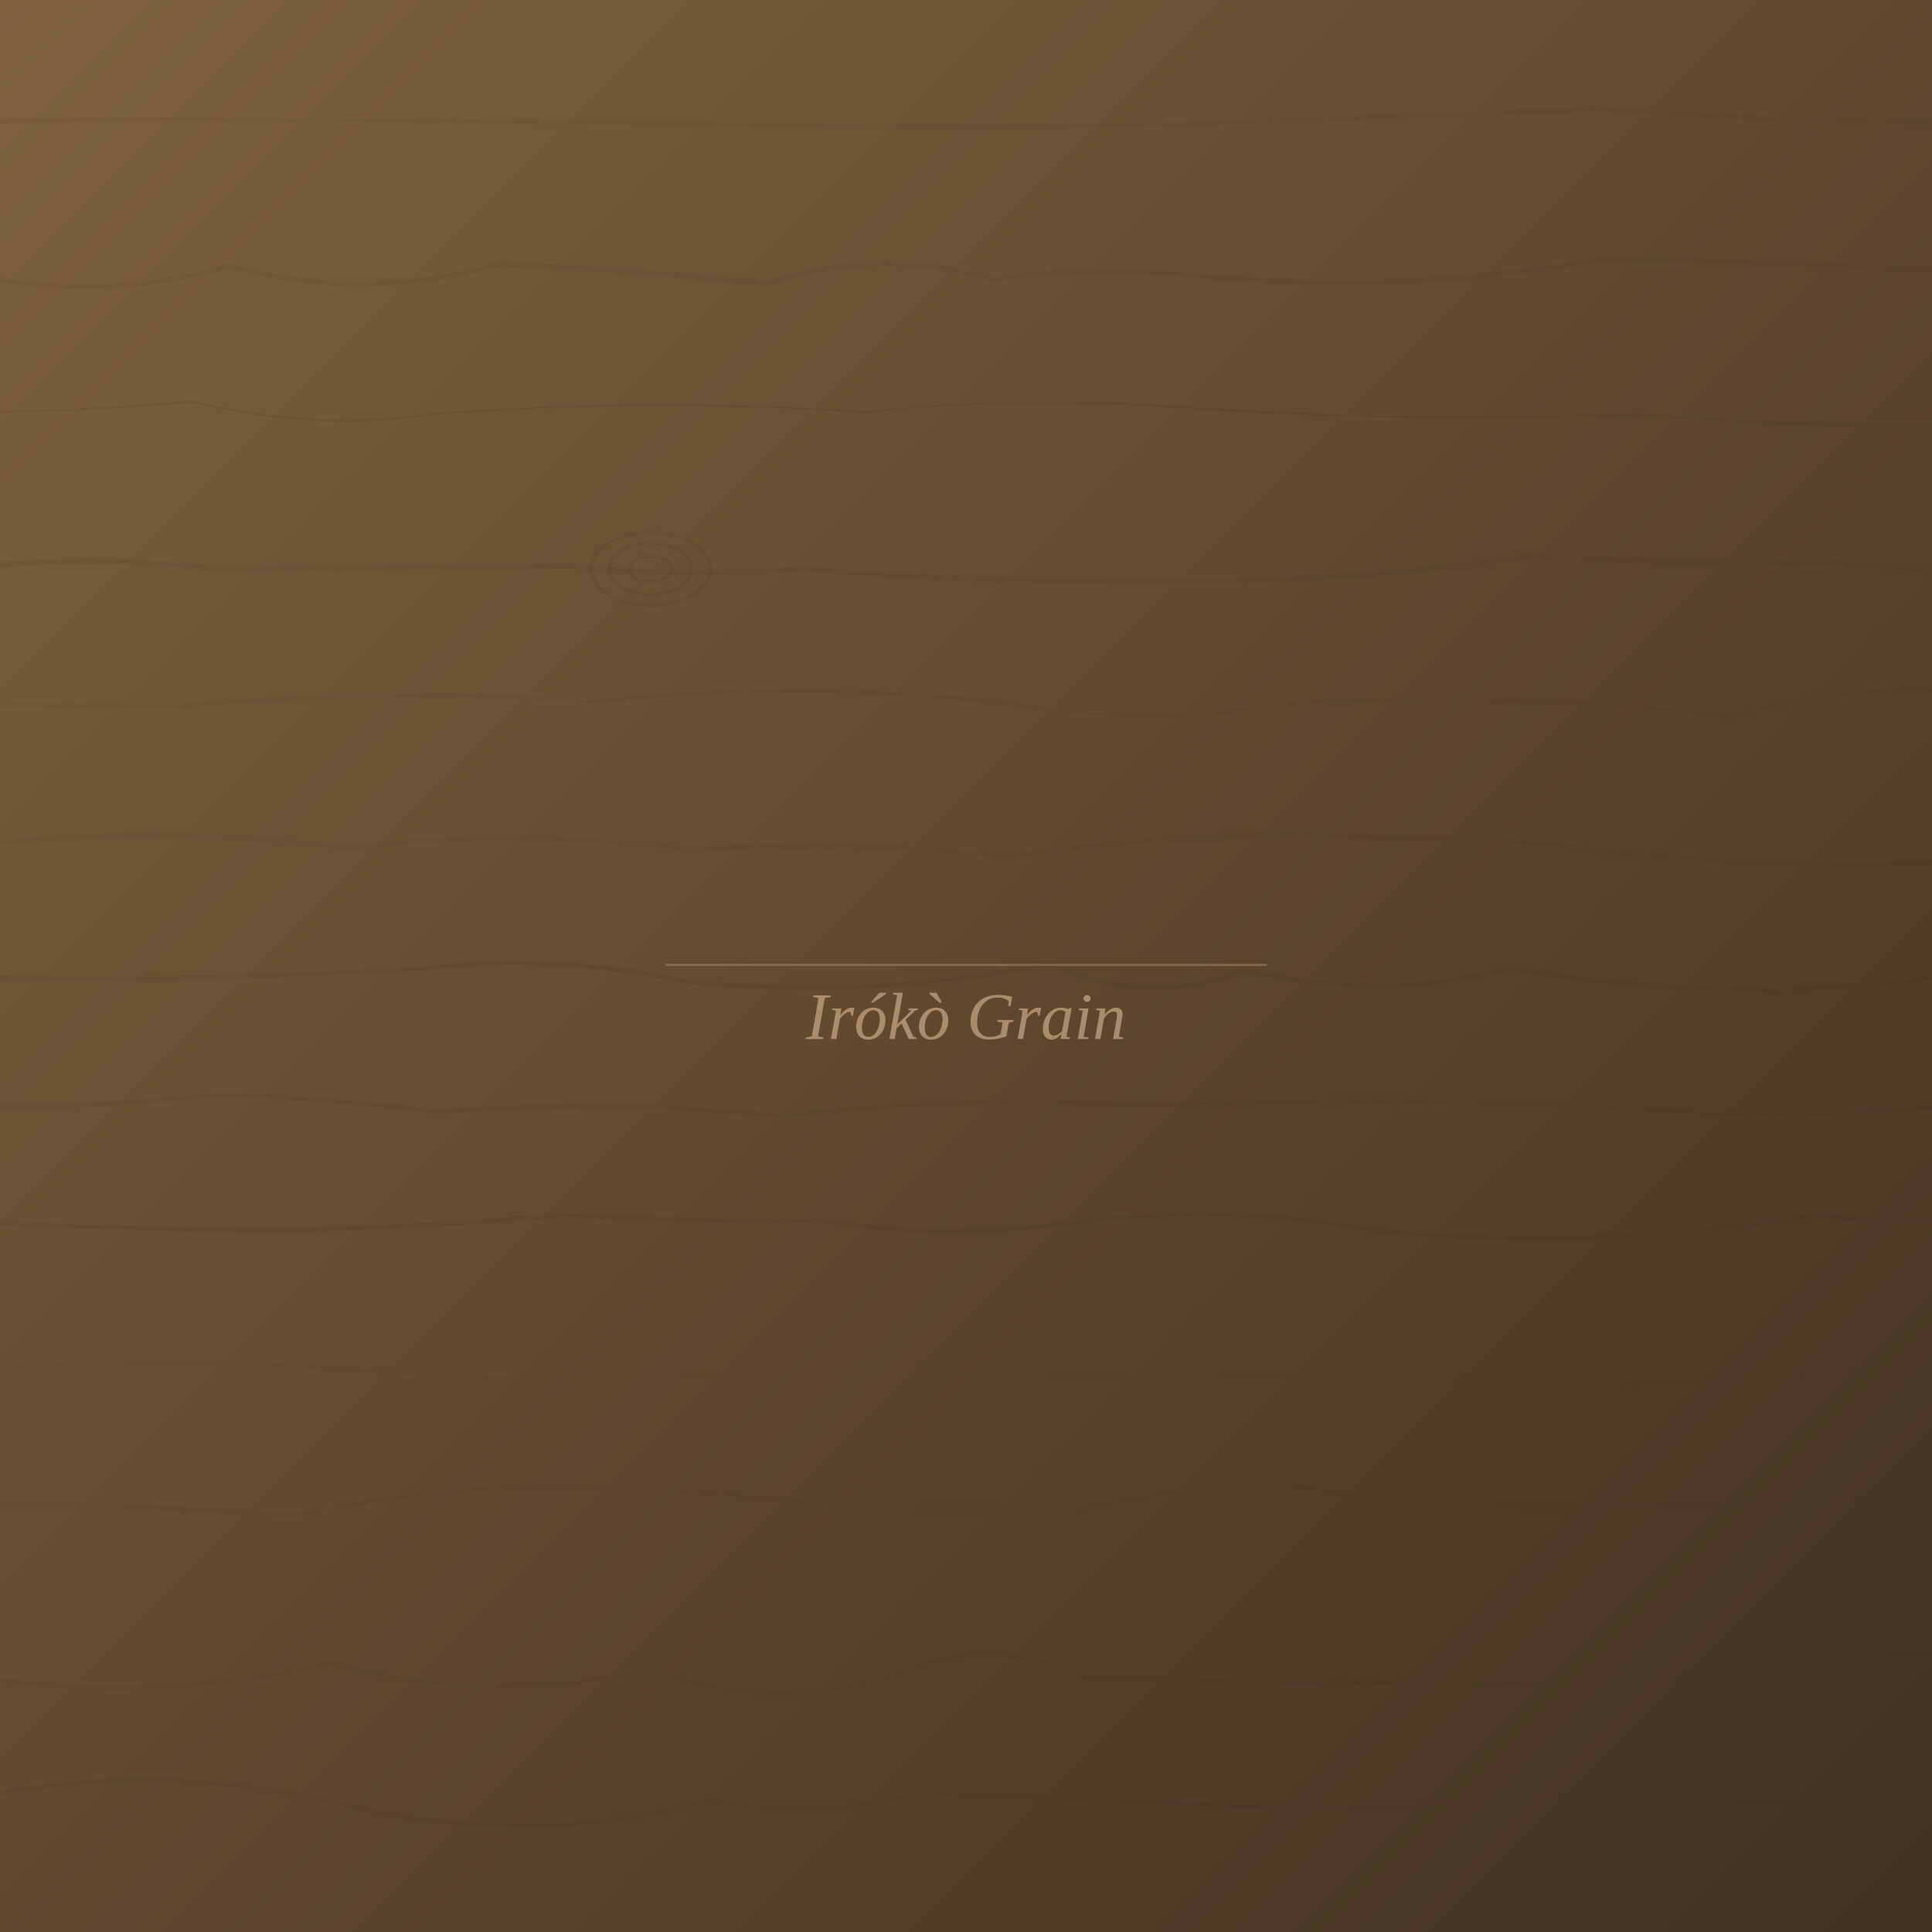
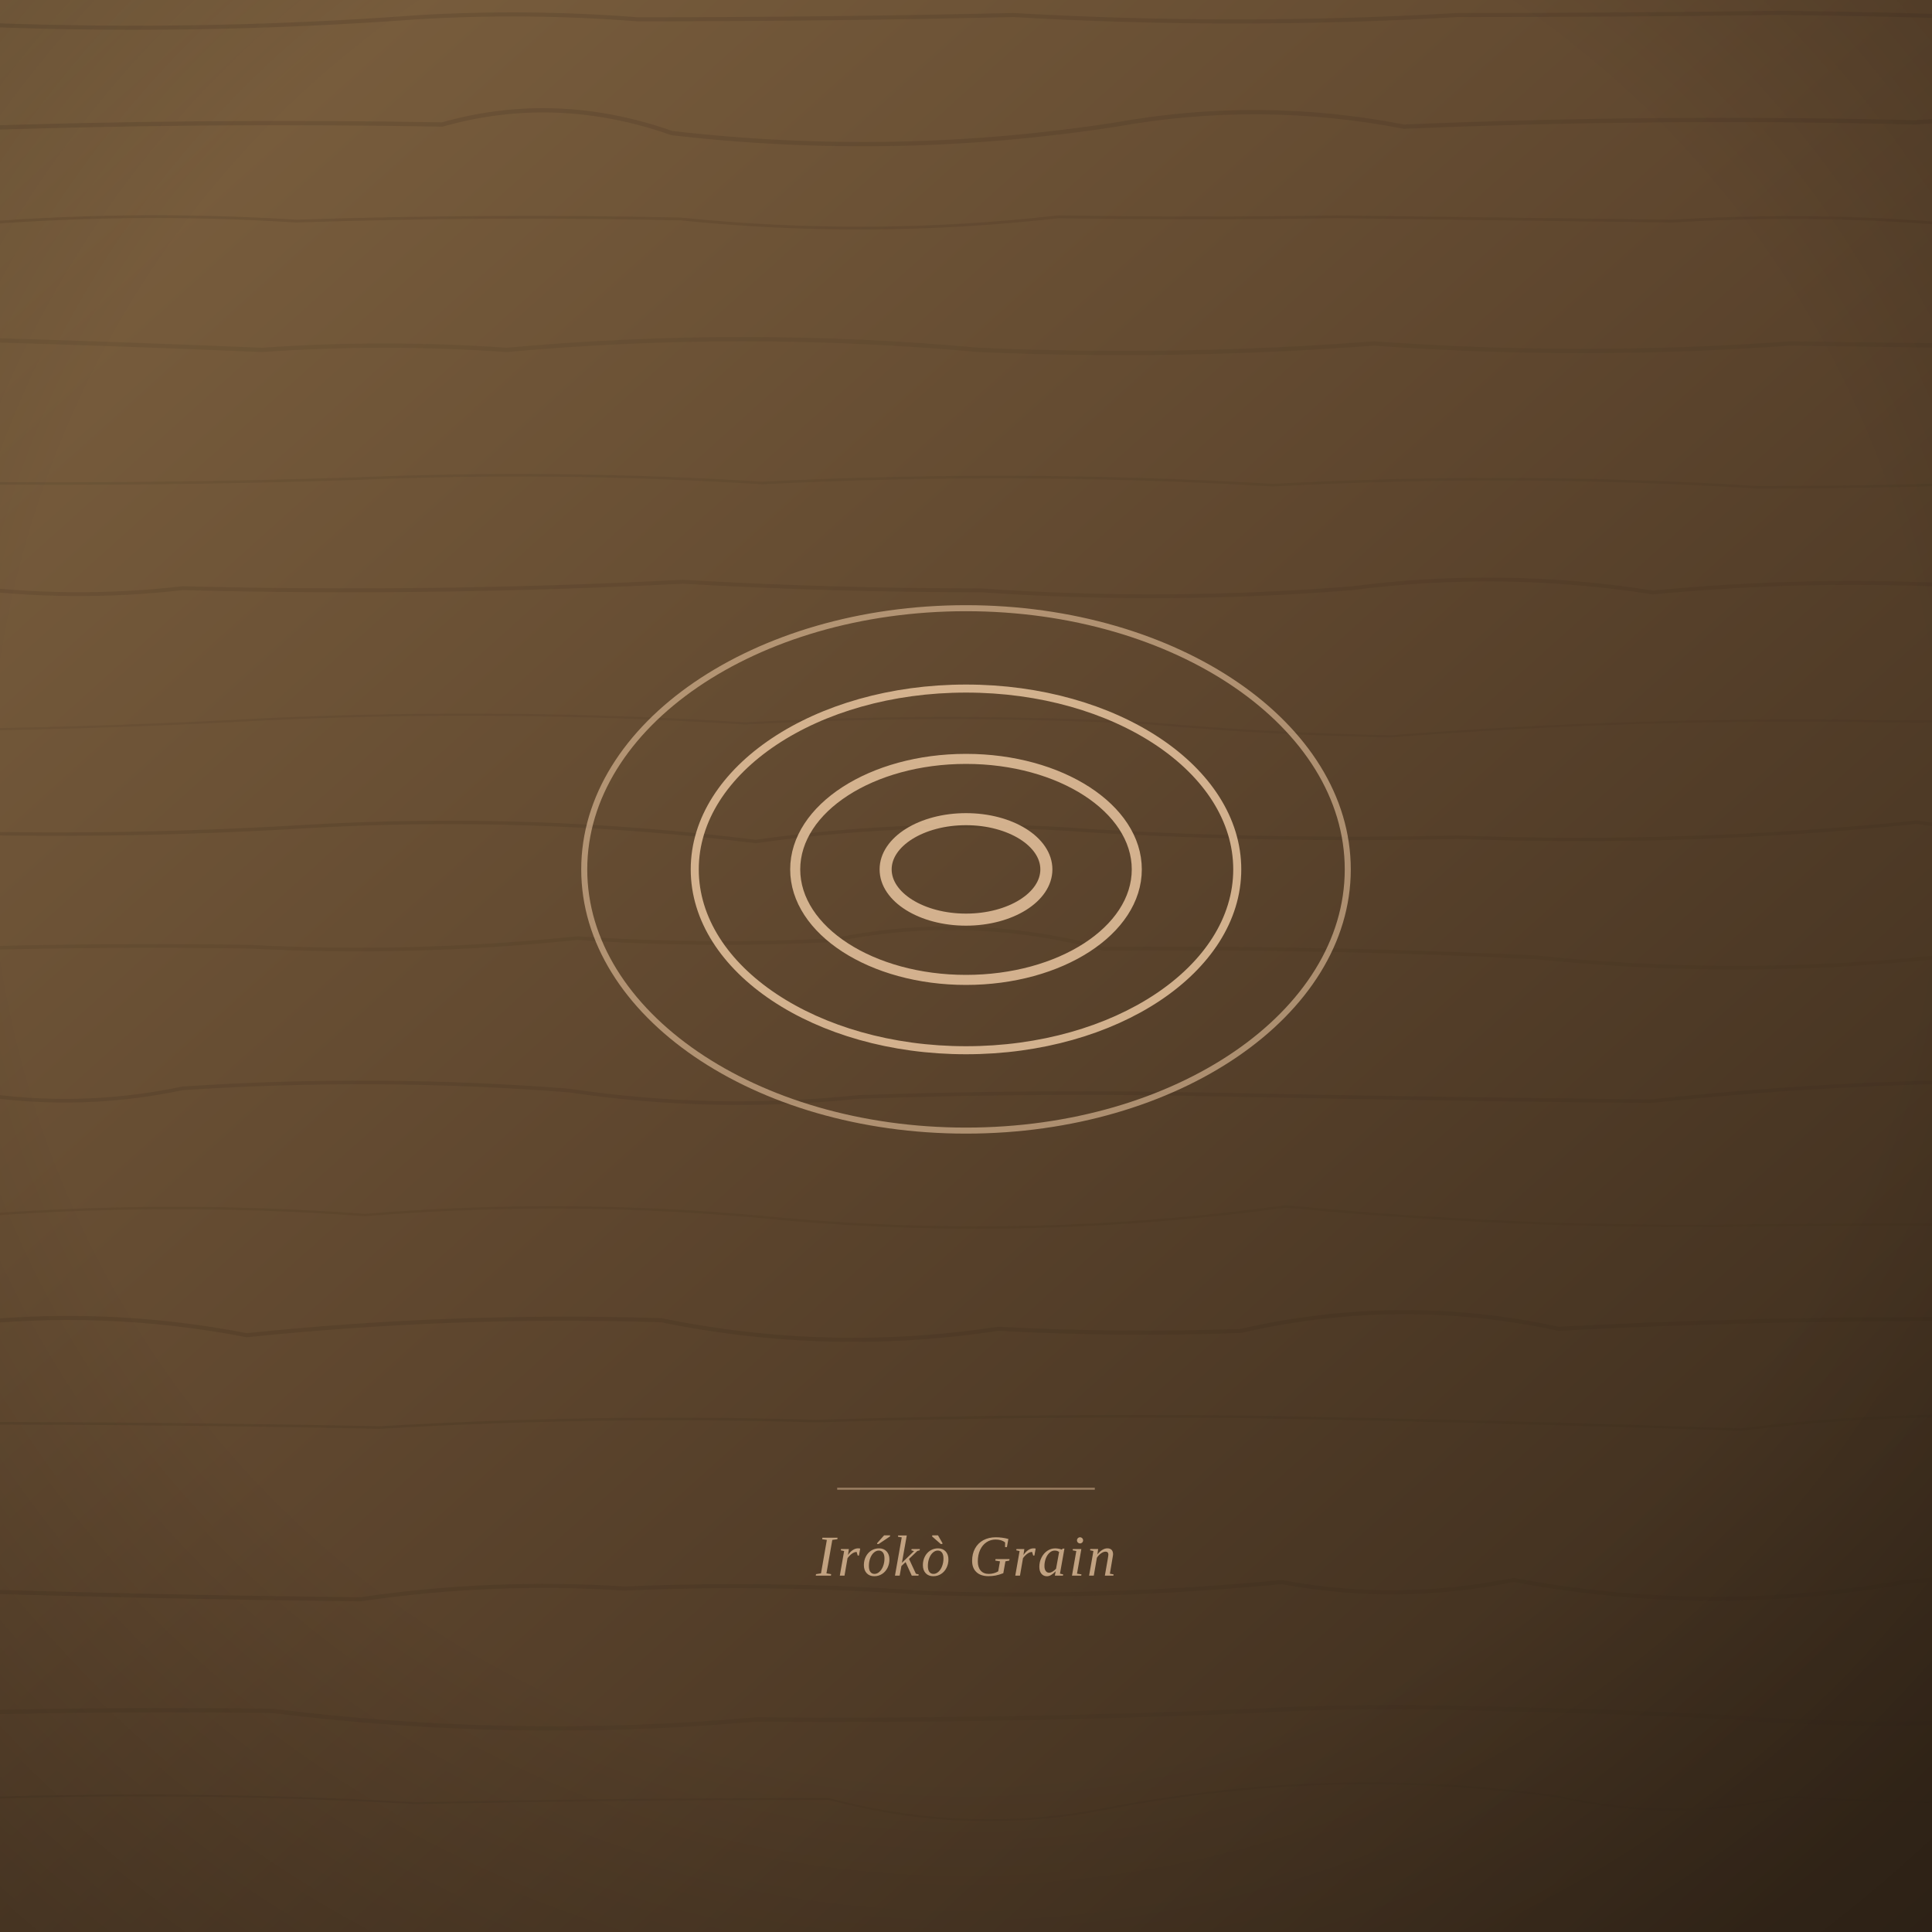
<svg xmlns="http://www.w3.org/2000/svg" width="900" height="900" viewBox="0 0 900 900">
  <defs>
-     <linearGradient id="g" x1="0" y1="0" x2="1" y2="1">
+     <linearGradient id="g" x1="0" y1="0" x2="0.9" y2="1">
      <stop offset="0" stop-color="#7e6240" />
-       <stop offset="0.55" stop-color="#5e462e" />
-       <stop offset="1" stop-color="#42311f" />
+       <stop offset="0.5" stop-color="#5e462e" />
+       <stop offset="1" stop-color="#3a2b1c" />
    </linearGradient>
+     <radialGradient id="v" cx="0.5" cy="0.42" r="0.9">
+       <stop offset="0.55" stop-color="#000" stop-opacity="0" />
+       <stop offset="1" stop-color="#000" stop-opacity="0.35" />
+     </radialGradient>
  </defs>
  <rect width="900" height="900" fill="url(#g)" />
  <g>
-     <path d="M -20 -3 Q 56 -2 131 -5 Q 183 -3 235 -8 Q 291 -4 347 -5 Q 425 -2 502 -4 Q 556 -9 609 -2 Q 718 -6 826 -5 Q 891 0 957 -3" fill="none" stroke="#42311f" stroke-opacity="0.14" stroke-width="1.0" />
-     <path d="M -20 57 Q 49 55 118 56 Q 226 56 333 58 Q 441 60 549 58 Q 648 54 746 51 Q 854 58 961 58" fill="none" stroke="#42311f" stroke-opacity="0.06" stroke-width="2.2" />
-     <path d="M -20 126 Q 43 142 107 124 Q 170 141 233 123 Q 295 126 358 132 Q 410 115 463 130 Q 513 123 563 129 Q 654 137 745 121 Q 848 121 951 130" fill="none" stroke="#42311f" stroke-opacity="0.10" stroke-width="2.4" />
-     <path d="M -20 192 Q 35 192 90 187 Q 145 201 201 193 Q 302 185 403 192 Q 479 184 554 190 Q 659 197 764 193 Q 848 200 933 198" fill="none" stroke="#42311f" stroke-opacity="0.12" stroke-width="1.1" />
-     <path d="M -20 265 Q 41 258 101 265 Q 184 264 267 264 Q 321 269 375 265 Q 440 271 505 270 Q 610 274 715 259 Q 786 264 856 262 Q 949 272 1043 260" fill="none" stroke="#42311f" stroke-opacity="0.11" stroke-width="2.5" />
-     <path d="M -20 329 Q 32 328 84 329 Q 180 320 276 327 Q 385 315 494 331 Q 545 337 596 328 Q 701 321 806 334 Q 866 316 926 324" fill="none" stroke="#42311f" stroke-opacity="0.06" stroke-width="1.6" />
-     <path d="M -20 395 Q 72 383 163 395 Q 243 385 323 396 Q 397 391 471 399 Q 561 385 651 390 Q 700 389 748 397 Q 856 407 964 400" fill="none" stroke="#42311f" stroke-opacity="0.06" stroke-width="2.3" />
-     <path d="M -20 455 Q 90 458 199 451 Q 258 444 318 457 Q 403 466 489 449 Q 534 470 580 452 Q 642 467 704 451 Q 801 468 897 456 Q 982 440 1066 457" fill="none" stroke="#42311f" stroke-opacity="0.12" stroke-width="2.2" />
-     <path d="M -20 515 Q 39 517 99 510 Q 151 511 203 518 Q 283 512 364 520 Q 447 510 529 515 Q 630 512 731 514 Q 813 523 896 516 Q 952 516 1009 512" fill="none" stroke="#42311f" stroke-opacity="0.10" stroke-width="2.1" />
-     <path d="M -20 569 Q 45 572 111 573 Q 186 573 262 566 Q 323 569 385 569 Q 444 578 504 569 Q 572 561 640 573 Q 744 583 847 566 Q 897 573 947 563" fill="none" stroke="#42311f" stroke-opacity="0.14" stroke-width="2.1" />
-     <path d="M -20 640 Q 69 630 159 638 Q 255 645 351 641 Q 403 631 454 637 Q 502 644 549 640 Q 654 641 759 645 Q 834 640 910 637 Q 985 653 1060 639" fill="none" stroke="#42311f" stroke-opacity="0.05" stroke-width="1.6" />
-     <path d="M -20 701 Q 58 700 136 706 Q 231 686 325 695 Q 416 705 506 703 Q 584 684 661 701 Q 761 705 860 696 Q 913 716 966 702" fill="none" stroke="#42311f" stroke-opacity="0.07" stroke-width="2.1" />
-     <path d="M -20 780 Q 67 794 154 775 Q 229 794 304 778 Q 358 797 413 782 Q 458 760 504 781 Q 611 785 718 784 Q 770 783 822 776 Q 888 764 955 779" fill="none" stroke="#42311f" stroke-opacity="0.06" stroke-width="2.1" />
-     <path d="M -20 839 Q 75 818 170 843 Q 250 860 330 839 Q 381 848 431 835 Q 540 841 649 843 Q 726 830 803 841 Q 894 837 985 836" fill="none" stroke="#42311f" stroke-opacity="0.10" stroke-width="2.1" />
-     <ellipse cx="303" cy="265" rx="10" ry="6" fill="none" stroke="#42311f" stroke-opacity="0.14" stroke-width="1.6" />
-     <ellipse cx="303" cy="265" rx="19" ry="12" fill="none" stroke="#42311f" stroke-opacity="0.14" stroke-width="1.6" />
-     <ellipse cx="303" cy="265" rx="28" ry="17" fill="none" stroke="#42311f" stroke-opacity="0.14" stroke-width="1.6" />
+     <path d="M -20 11 Q 87 16 195 8 Q 246 5 297 9 Q 385 9 472 7 Q 576 13 679 7 Q 754 7 829 6 Q 927 7 1024 13" fill="none" stroke="#3a2b1c" stroke-opacity="0.18" stroke-width="1.9" />
+     <path d="M -20 60 Q 93 56 206 58 Q 259 43 313 62 Q 417 74 520 58 Q 587 46 654 59 Q 773 54 892 57 Q 989 50 1086 63" fill="none" stroke="#3a2b1c" stroke-opacity="0.18" stroke-width="2.0" />
+     <path d="M -20 105 Q 59 98 138 103 Q 228 100 317 102 Q 405 111 493 101 Q 558 102 623 101 Q 701 102 779 103 Q 861 98 943 108" fill="none" stroke="#3a2b1c" stroke-opacity="0.16" stroke-width="1.3" />
+     <path d="M -20 158 Q 51 160 122 163 Q 179 159 236 163 Q 346 153 456 163 Q 548 167 640 160 Q 737 167 834 160 Q 908 161 981 162" fill="none" stroke="#3a2b1c" stroke-opacity="0.12" stroke-width="2.0" />
+     <path d="M -20 225 Q 73 226 165 223 Q 260 219 355 225 Q 474 219 593 226 Q 706 220 819 227 Q 922 227 1025 220" fill="none" stroke="#3a2b1c" stroke-opacity="0.12" stroke-width="1.2" />
+     <path d="M -20 273 Q 33 280 85 274 Q 202 277 318 271 Q 387 275 457 275 Q 543 281 630 274 Q 700 265 770 276 Q 843 269 916 273 Q 1030 276 1143 270" fill="none" stroke="#3a2b1c" stroke-opacity="0.16" stroke-width="1.8" />
+     <path d="M -20 340 Q 53 339 125 335 Q 236 330 347 337 Q 441 332 536 337 Q 592 342 648 343 Q 764 334 879 336 Q 980 336 1080 342" fill="none" stroke="#3a2b1c" stroke-opacity="0.11" stroke-width="1.0" />
+     <path d="M -20 388 Q 61 390 143 385 Q 247 379 352 392 Q 430 381 508 387 Q 593 392 679 390 Q 786 394 893 383 Q 970 395 1047 390" fill="none" stroke="#3a2b1c" stroke-opacity="0.19" stroke-width="1.6" />
+     <path d="M -20 442 Q 48 440 116 441 Q 192 445 269 437 Q 328 441 388 438 Q 451 425 514 442 Q 615 441 716 446 Q 832 458 947 440" fill="none" stroke="#3a2b1c" stroke-opacity="0.14" stroke-width="1.7" />
+     <path d="M -20 508 Q 33 518 85 507 Q 175 501 265 508 Q 332 518 400 511 Q 486 508 572 510 Q 670 512 769 513 Q 871 502 972 504" fill="none" stroke="#3a2b1c" stroke-opacity="0.18" stroke-width="1.7" />
+     <path d="M -20 567 Q 75 559 170 566 Q 268 558 366 568 Q 482 578 599 562 Q 703 572 807 571 Q 885 570 963 571" fill="none" stroke="#3a2b1c" stroke-opacity="0.14" stroke-width="1.1" />
+     <path d="M -20 617 Q 48 609 115 622 Q 211 612 308 615 Q 386 631 465 619 Q 521 622 578 620 Q 652 603 726 619 Q 841 613 956 615" fill="none" stroke="#3a2b1c" stroke-opacity="0.20" stroke-width="1.9" />
+     <path d="M -20 663 Q 79 663 177 665 Q 279 659 380 662 Q 479 659 579 660 Q 695 662 811 666 Q 874 658 937 660" fill="none" stroke="#3a2b1c" stroke-opacity="0.17" stroke-width="1.2" />
+     <path d="M -20 741 Q 74 744 168 745 Q 229 736 291 740 Q 360 737 430 742 Q 513 745 597 737 Q 651 747 705 736 Q 796 753 887 737 Q 973 729 1060 742" fill="none" stroke="#3a2b1c" stroke-opacity="0.20" stroke-width="1.9" />
+     <path d="M -20 798 Q 54 796 127 797 Q 239 811 352 801 Q 468 802 584 797 Q 638 794 692 796 Q 749 797 806 800 Q 906 808 1007 794" fill="none" stroke="#3a2b1c" stroke-opacity="0.15" stroke-width="2.0" />
+     <path d="M -20 838 Q 87 834 194 840 Q 290 838 386 838 Q 450 855 513 843 Q 620 822 726 837 Q 780 849 833 837 Q 914 842 995 837" fill="none" stroke="#3a2b1c" stroke-opacity="0.15" stroke-width="0.9" />
  </g>
-   <g opacity="0.55">
-     <rect x="310" y="449" width="280" height="1" fill="#e7c49f" opacity="0.5" />
-     <text x="450" y="484" text-anchor="middle" font-family="Georgia, 'Times New Roman', serif" font-style="italic" font-size="31" fill="#e7c49f">Irókò Grain</text>
+   <rect width="900" height="900" fill="url(#v)" />
+   <g opacity="0.85" transform="translate(216 171) scale(4.68)">
+     <ellipse cx="50" cy="50" rx="8" ry="5" fill="none" stroke="#e7c49f" stroke-width="1.2" />
+     <ellipse cx="50" cy="50" rx="17" ry="11" fill="none" stroke="#e7c49f" stroke-width="1" />
+     <ellipse cx="50" cy="50" rx="27" ry="18" fill="none" stroke="#e7c49f" stroke-width="0.8" />
+     <ellipse cx="50" cy="50" rx="38" ry="26" fill="none" stroke="#e7c49f" stroke-width="0.6" opacity="0.7" />
+   </g>
+   <g opacity="0.75">
+     <rect x="390" y="693" width="120" height="1" fill="#e7c49f" opacity="0.6" />
+     <text x="450" y="734" text-anchor="middle" font-family="Georgia, 'Times New Roman', serif" font-style="italic" font-size="27" fill="#e7c49f" letter-spacing="1">Irókò Grain</text>
  </g>
</svg>
